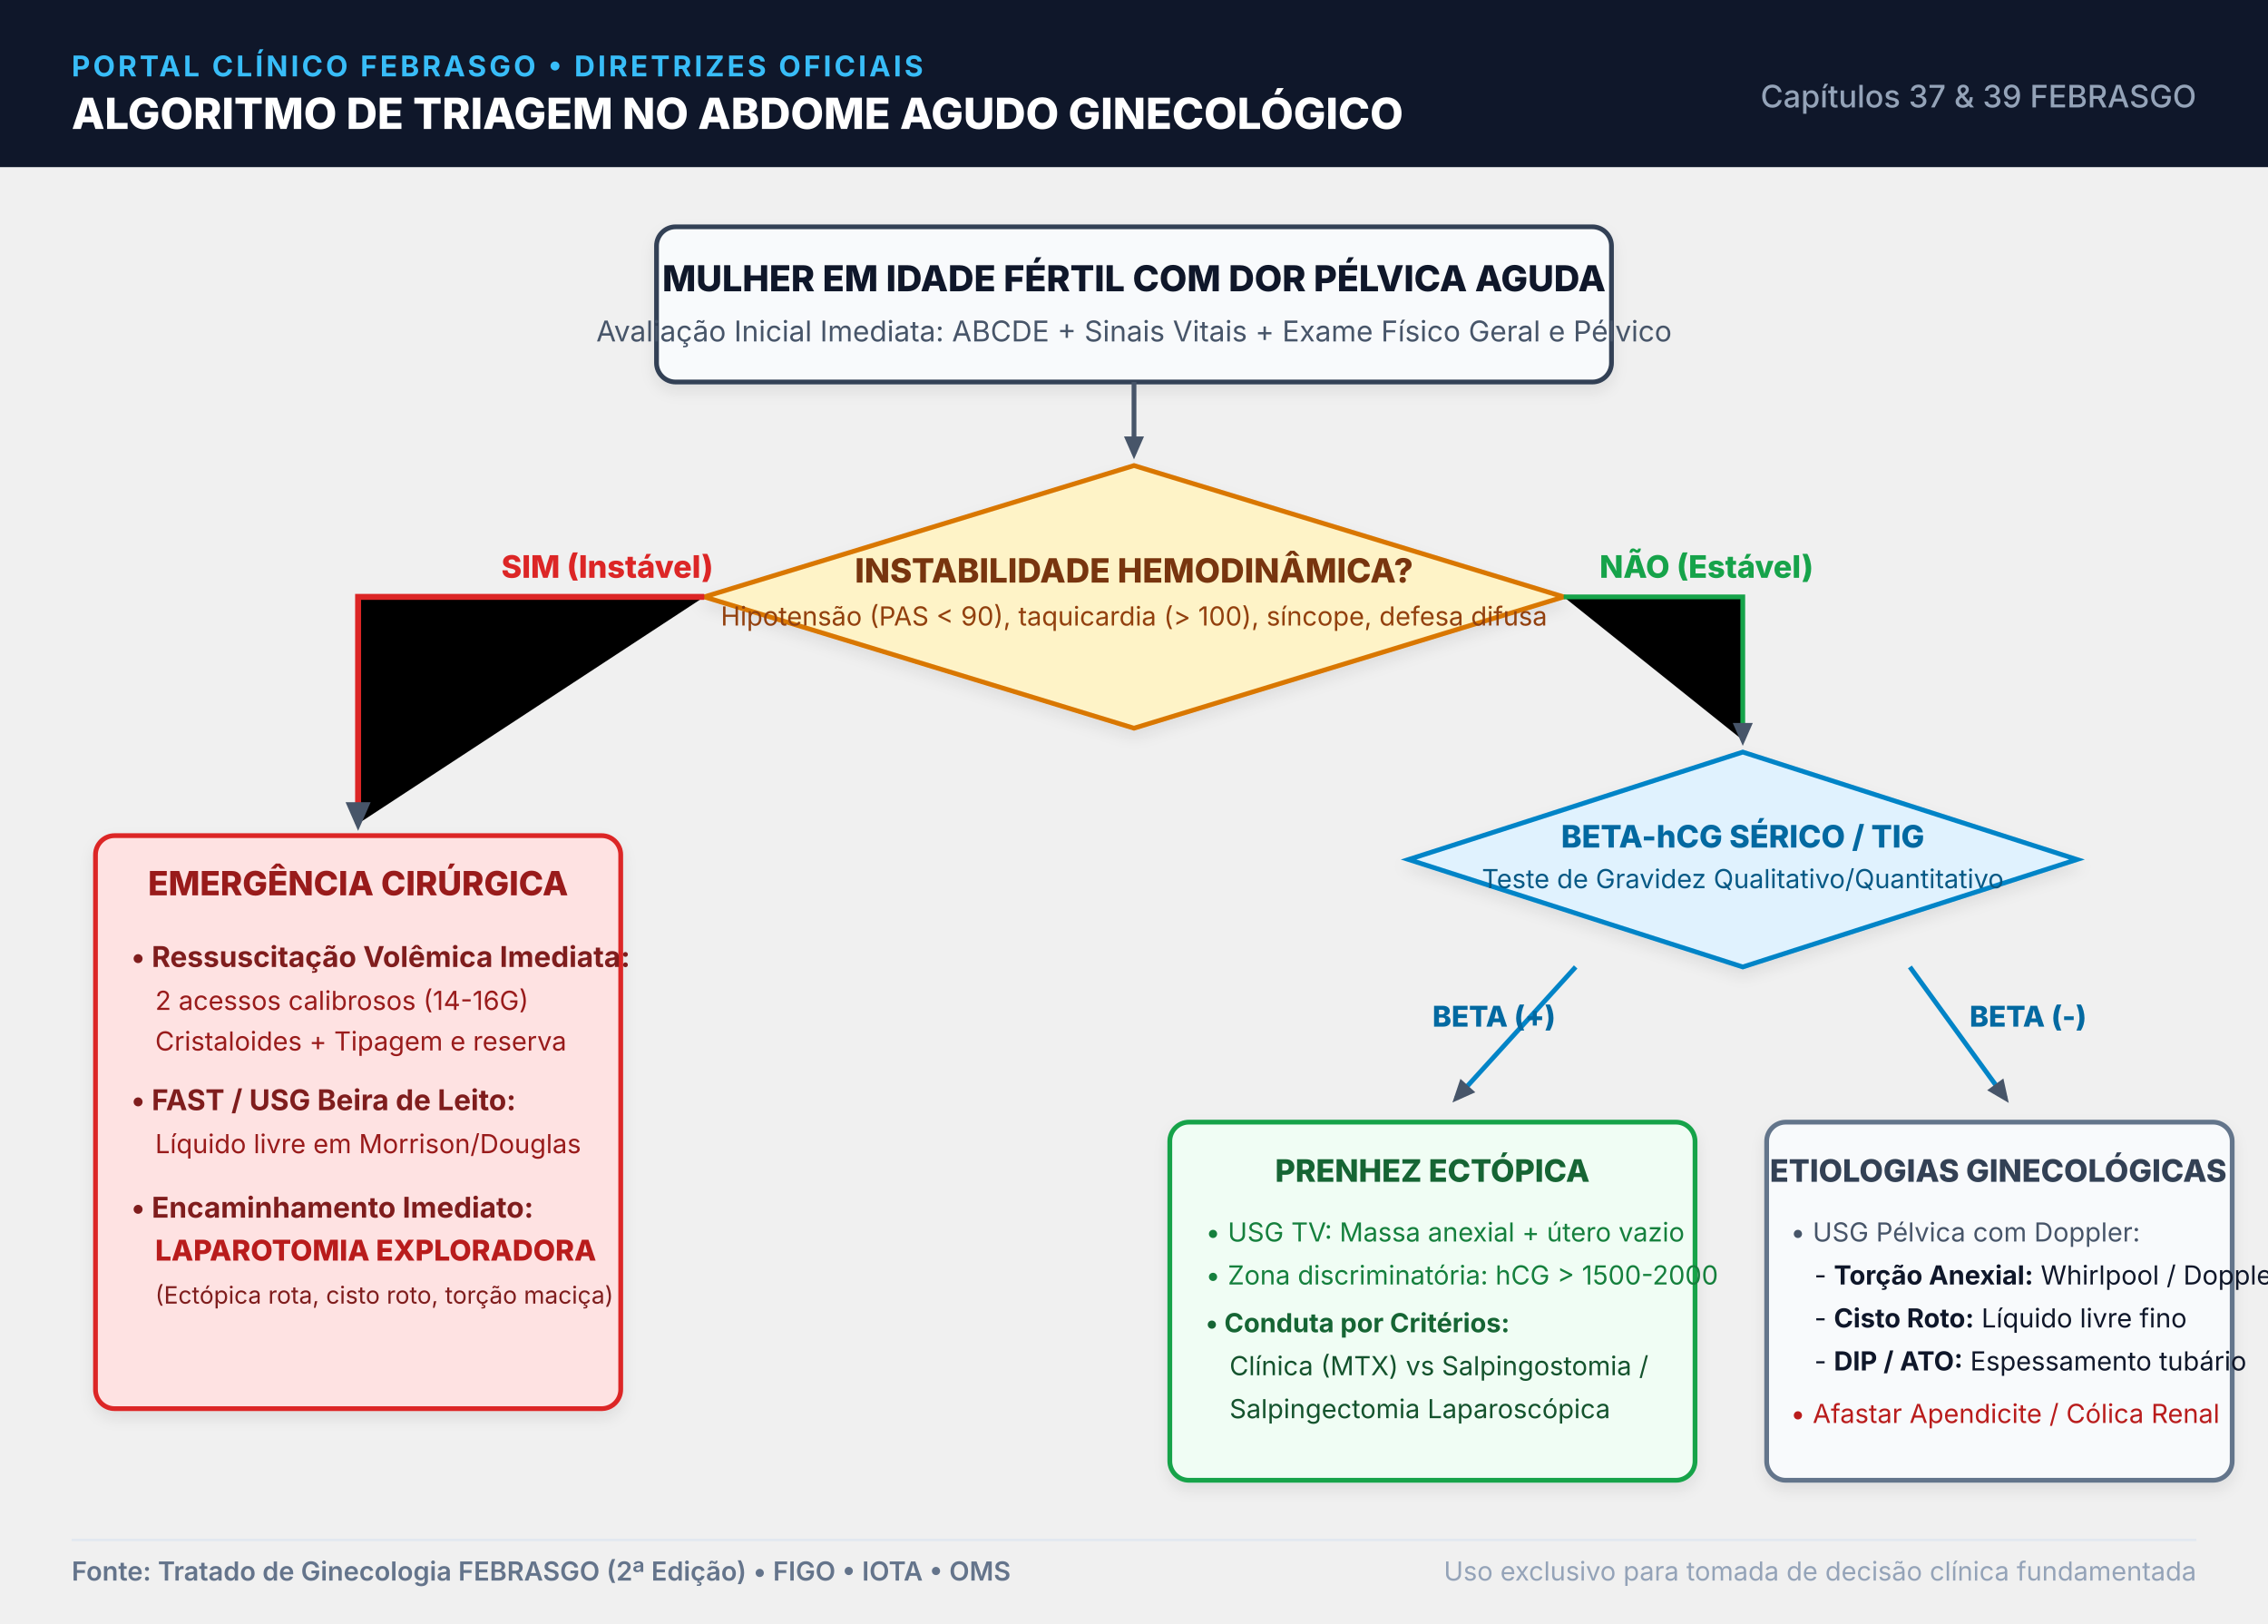
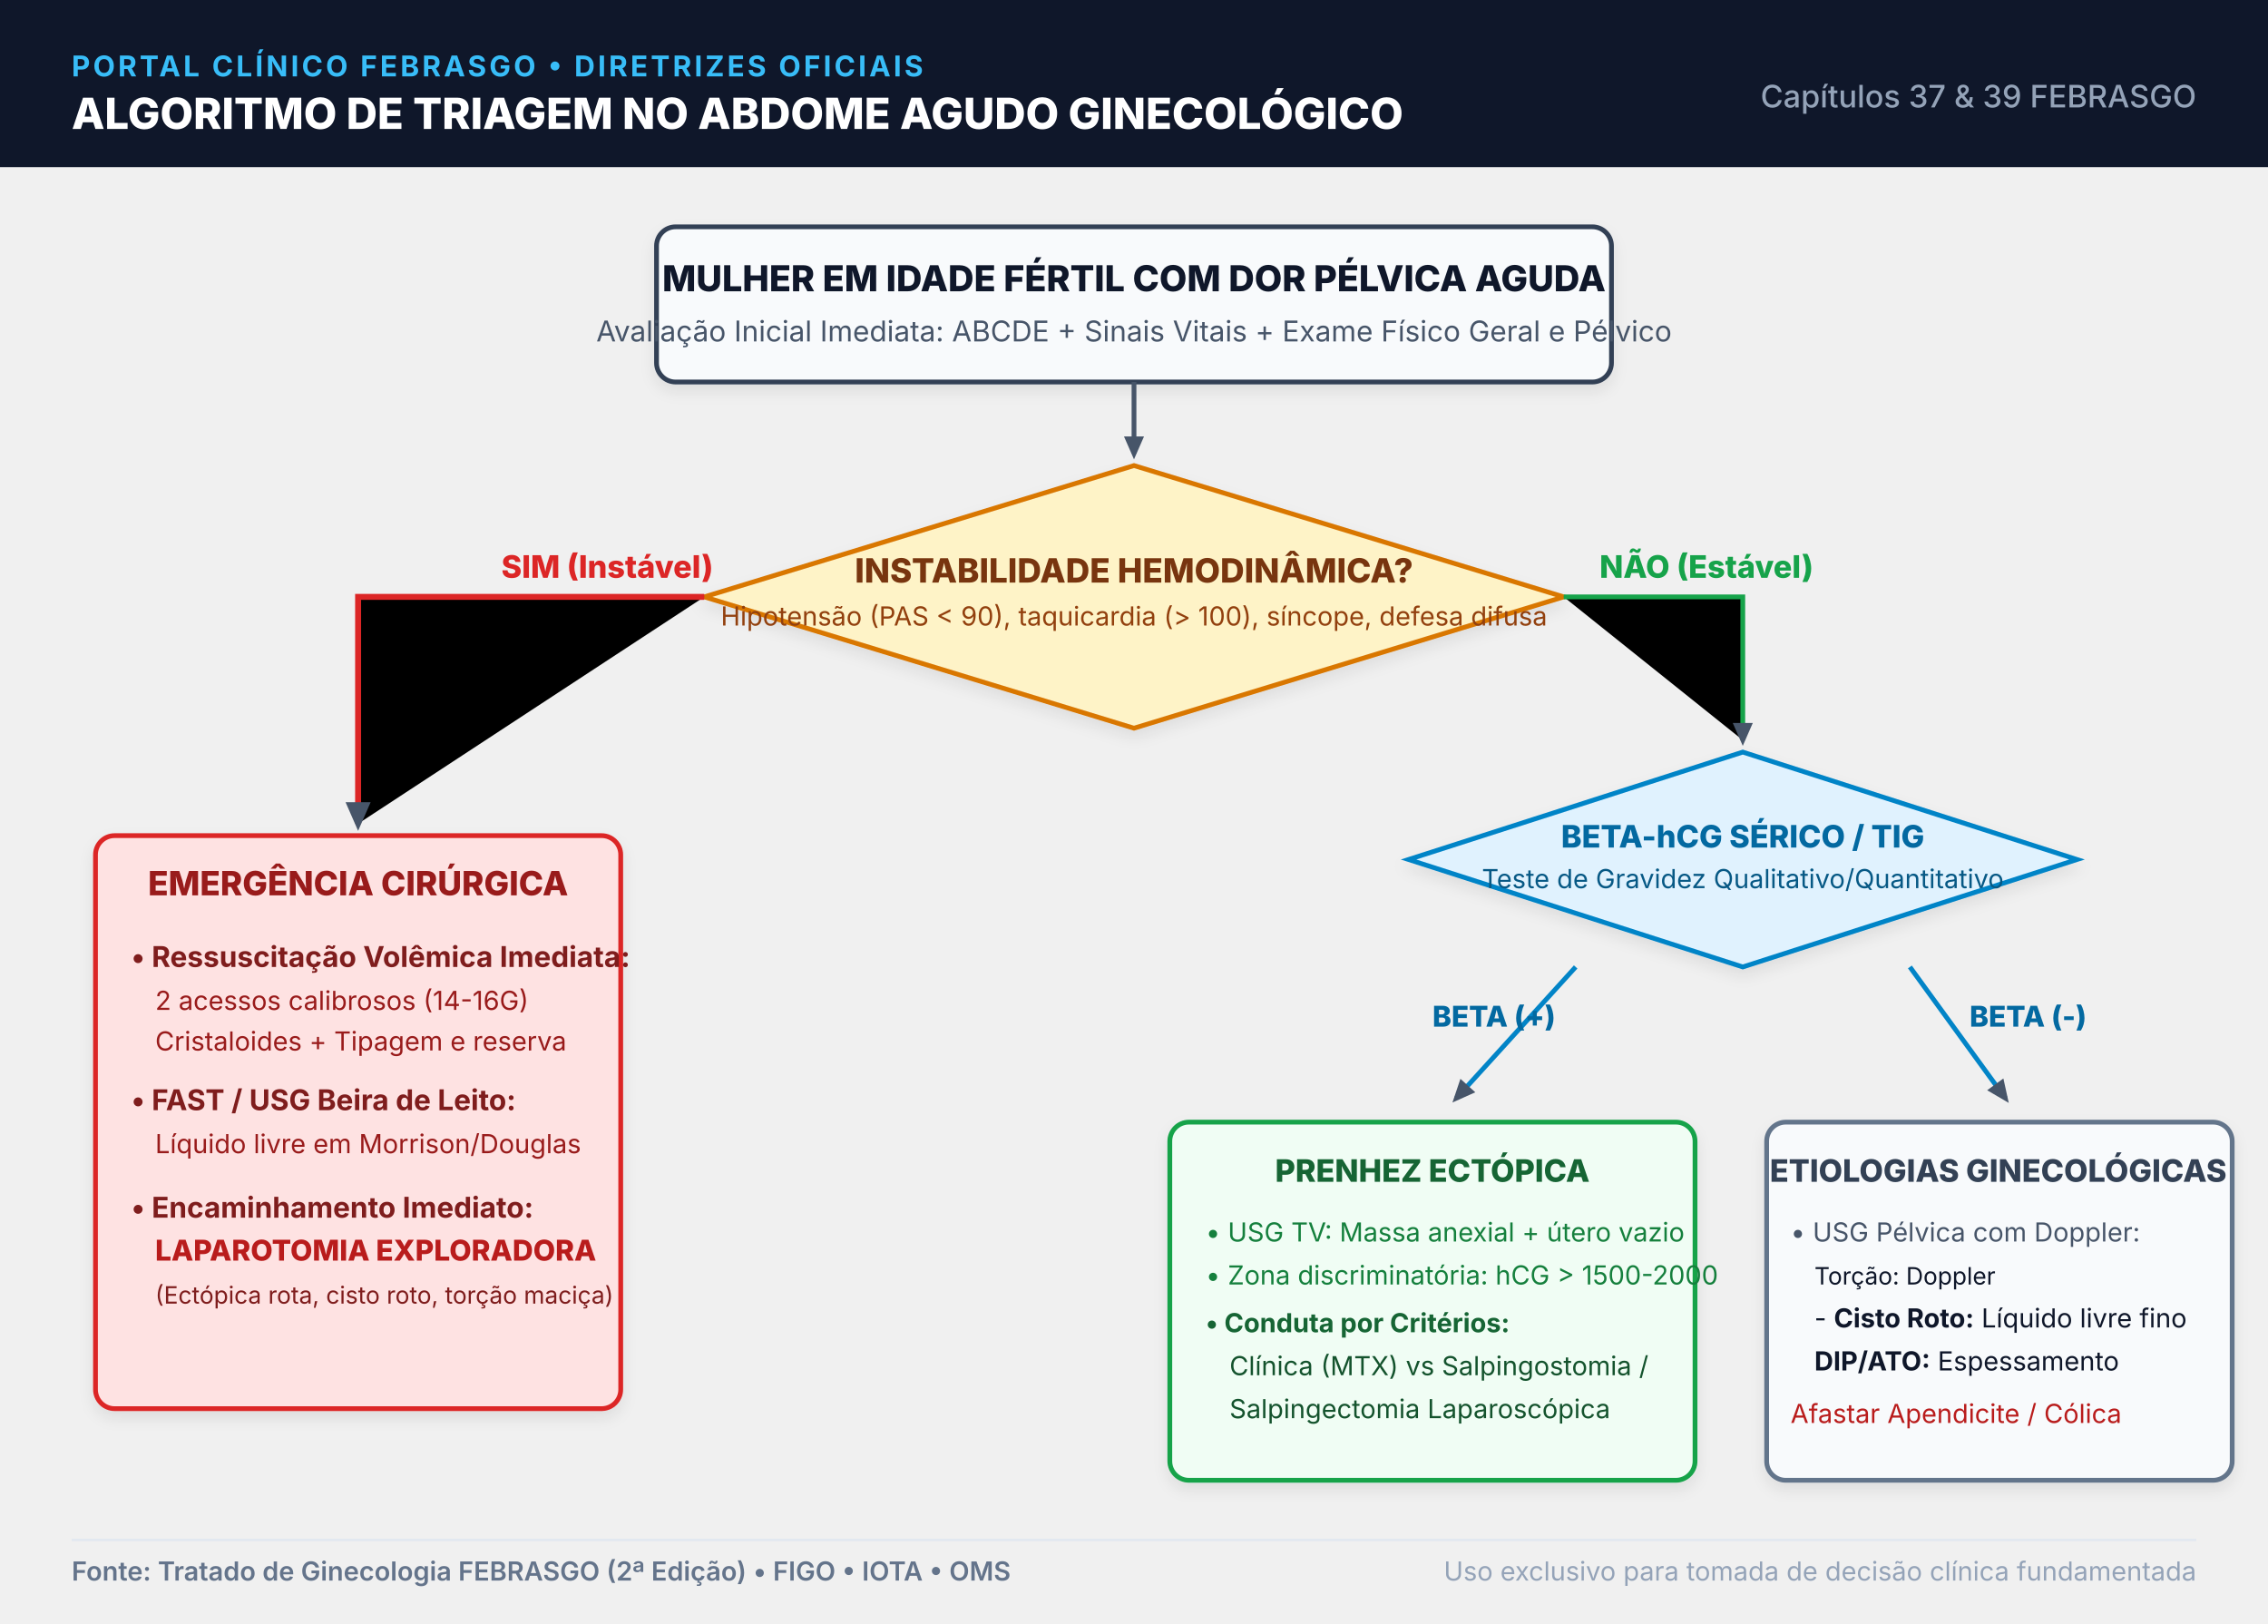
<svg xmlns="http://www.w3.org/2000/svg" viewBox="0 0 950 680" width="100%" height="100%" class="flowchart" style="background:#ffffff; font-family:Inter, system-ui, -apple-system, sans-serif;">
  <defs>
    <marker id="arrow" viewBox="0 0 10 10" refX="6" refY="5" markerWidth="6" markerHeight="6" orient="auto-start-reverse">
      <path d="M 0 1.5 L 8 5 L 0 8.5 z" fill="#475569" />
    </marker>
    <filter id="shadow" x="-5%" y="-5%" width="110%" height="115%" filterUnits="userSpaceOnUse">
      <feDropShadow dx="0" dy="3" stdDeviation="3" flood-opacity="0.08" />
    </filter>
  </defs>
  <rect x="0" y="0" width="950" height="70" fill="#0f172a" />
  <text x="30" y="32" fill="#38bdf8" font-size="12" font-weight="700" letter-spacing="0.1em">PORTAL CLÍNICO FEBRASGO • DIRETRIZES OFICIAIS</text>
  <text x="30" y="54" fill="#ffffff" font-size="18" font-weight="800">ALGORITMO DE TRIAGEM NO ABDOME AGUDO GINECOLÓGICO</text>
  <text x="920" y="45" fill="#94a3b8" font-size="13" font-weight="500" text-anchor="end">Capítulos 37 &amp; 39 FEBRASGO</text>
  <rect x="275" y="95" width="400" height="65" rx="8" fill="#f8fafc" stroke="#334155" stroke-width="2" filter="url(#shadow)" />
  <text x="475" y="122" font-size="15" font-weight="800" fill="#0f172a" text-anchor="middle">MULHER EM IDADE FÉRTIL COM DOR PÉLVICA AGUDA</text>
  <text x="475" y="143" font-size="12" fill="#475569" text-anchor="middle">Avaliação Inicial Imediata: ABCDE + Sinais Vitais + Exame Físico Geral e Pélvico</text>
  <path d="M 475 160 L 475 190" stroke="#475569" stroke-width="2" marker-end="url(#arrow)" />
  <polygon points="475,195 655,250 475,305 295,250" fill="#fef3c7" stroke="#d97706" stroke-width="2" filter="url(#shadow)" />
  <text x="475" y="244" font-size="14" font-weight="800" fill="#78350f" text-anchor="middle">INSTABILIDADE HEMODINÂMICA?</text>
  <text x="475" y="262" font-size="11" fill="#92400e" text-anchor="middle">Hipotensão (PAS &lt; 90), taquicardia (&gt; 100), síncope, defesa difusa</text>
  <path d="M 295 250 L 150 250 L 150 345" stroke="#dc2626" stroke-width="2.5" marker-end="url(#arrow)" />
  <text x="210" y="242" font-size="13" font-weight="800" fill="#dc2626">SIM (Instável)</text>
  <rect x="40" y="350" width="220" height="240" rx="8" fill="#fee2e2" stroke="#dc2626" stroke-width="2" filter="url(#shadow)" />
  <text x="150" y="375" font-size="14" font-weight="800" fill="#991b1b" text-anchor="middle">EMERGÊNCIA CIRÚRGICA</text>
  <text x="55" y="405" font-size="12" font-weight="700" fill="#7f1d1d">• Ressuscitação Volêmica Imediata:</text>
  <text x="65" y="423" font-size="11" fill="#991b1b">2 acessos calibrosos (14-16G)</text>
  <text x="65" y="440" font-size="11" fill="#991b1b">Cristaloides + Tipagem e reserva</text>
  <text x="55" y="465" font-size="12" font-weight="700" fill="#7f1d1d">• FAST / USG Beira de Leito:</text>
  <text x="65" y="483" font-size="11" fill="#991b1b">Líquido livre em Morrison/Douglas</text>
  <text x="55" y="510" font-size="12" font-weight="700" fill="#7f1d1d">• Encaminhamento Imediato:</text>
  <text x="65" y="528" font-size="12" font-weight="800" fill="#b91c1c">LAPAROTOMIA EXPLORADORA</text>
  <text x="65" y="546" font-size="10" fill="#7f1d1d">(Ectópica rota, cisto roto, torção maciça)</text>
  <path d="M 655 250 L 730 250 L 730 310" stroke="#16a34a" stroke-width="2" marker-end="url(#arrow)" />
  <text x="670" y="242" font-size="13" font-weight="800" fill="#16a34a">NÃO (Estável)</text>
  <polygon points="730,315 870,360 730,405 590,360" fill="#e0f2fe" stroke="#0284c7" stroke-width="2" filter="url(#shadow)" />
  <text x="730" y="355" font-size="13" font-weight="800" fill="#0369a1" text-anchor="middle">BETA-hCG SÉRICO / TIG</text>
  <text x="730" y="372" font-size="11" fill="#075985" text-anchor="middle">Teste de Gravidez Qualitativo/Quantitativo</text>
  <path d="M 660 405 L 610 460" stroke="#0284c7" stroke-width="2" marker-end="url(#arrow)" />
  <text x="600" y="430" font-size="12" font-weight="800" fill="#0369a1">BETA (+)</text>
  <rect x="490" y="470" width="220" height="150" rx="8" fill="#f0fdf4" stroke="#16a34a" stroke-width="2" filter="url(#shadow)" />
  <text x="600" y="495" font-size="13" font-weight="800" fill="#166534" text-anchor="middle">PRENHEZ ECTÓPICA</text>
  <text x="505" y="520" font-size="11" fill="#15803d">• USG TV: Massa anexial + útero vazio</text>
  <text x="505" y="538" font-size="11" fill="#15803d">• Zona discriminatória: hCG &gt; 1500-2000</text>
  <text x="505" y="558" font-size="11" font-weight="700" fill="#166534">• Conduta por Critérios:</text>
  <text x="515" y="576" font-size="11" fill="#14532d">Clínica (MTX) vs Salpingostomia /</text>
  <text x="515" y="594" font-size="11" fill="#14532d">Salpingectomia Laparoscópica</text>
  <path d="M 800 405 L 840 460" stroke="#0284c7" stroke-width="2" marker-end="url(#arrow)" />
  <text x="825" y="430" font-size="12" font-weight="800" fill="#0369a1">BETA (-)</text>
  <rect x="740" y="470" width="195" height="150" rx="8" fill="#f8fafc" stroke="#64748b" stroke-width="2" filter="url(#shadow)" />
  <text x="837" y="495" font-size="13" font-weight="800" fill="#334155" text-anchor="middle">ETIOLOGIAS GINECOLÓGICAS</text>
  <text x="750" y="520" font-size="11" fill="#475569">• USG Pélvica com Doppler:</text>
-   <text x="760" y="538" font-size="11" fill="#0f172a">- <tspan font-weight="bold">Torção Anexial:</tspan> Whirlpool / Doppler</text>
+   <text x="760" y="538" font-size="10" fill="#0f172a">Torção: Doppler</text>
  <text x="760" y="556" font-size="11" fill="#0f172a">- <tspan font-weight="bold">Cisto Roto:</tspan> Líquido livre fino</text>
-   <text x="760" y="574" font-size="11" fill="#0f172a">- <tspan font-weight="bold">DIP / ATO:</tspan> Espessamento tubário</text>
-   <text x="750" y="596" font-size="11" fill="#b91c1c">• Afastar Apendicite / Cólica Renal</text>
+   <text x="760" y="574" font-size="11" fill="#0f172a">
+     <tspan font-weight="bold">DIP/ATO:</tspan> Espessamento</text>
+   <text x="750" y="596" font-size="11" fill="#b91c1c">Afastar Apendicite / Cólica</text>
  <line x1="30" y1="645" x2="920" y2="645" stroke="#e2e8f0" stroke-width="1" />
  <text x="30" y="662" fill="#64748b" font-size="11" font-weight="600">Fonte: Tratado de Ginecologia FEBRASGO (2ª Edição) • FIGO • IOTA • OMS</text>
  <text x="920" y="662" fill="#94a3b8" font-size="11" text-anchor="end">Uso exclusivo para tomada de decisão clínica fundamentada</text>
</svg>
